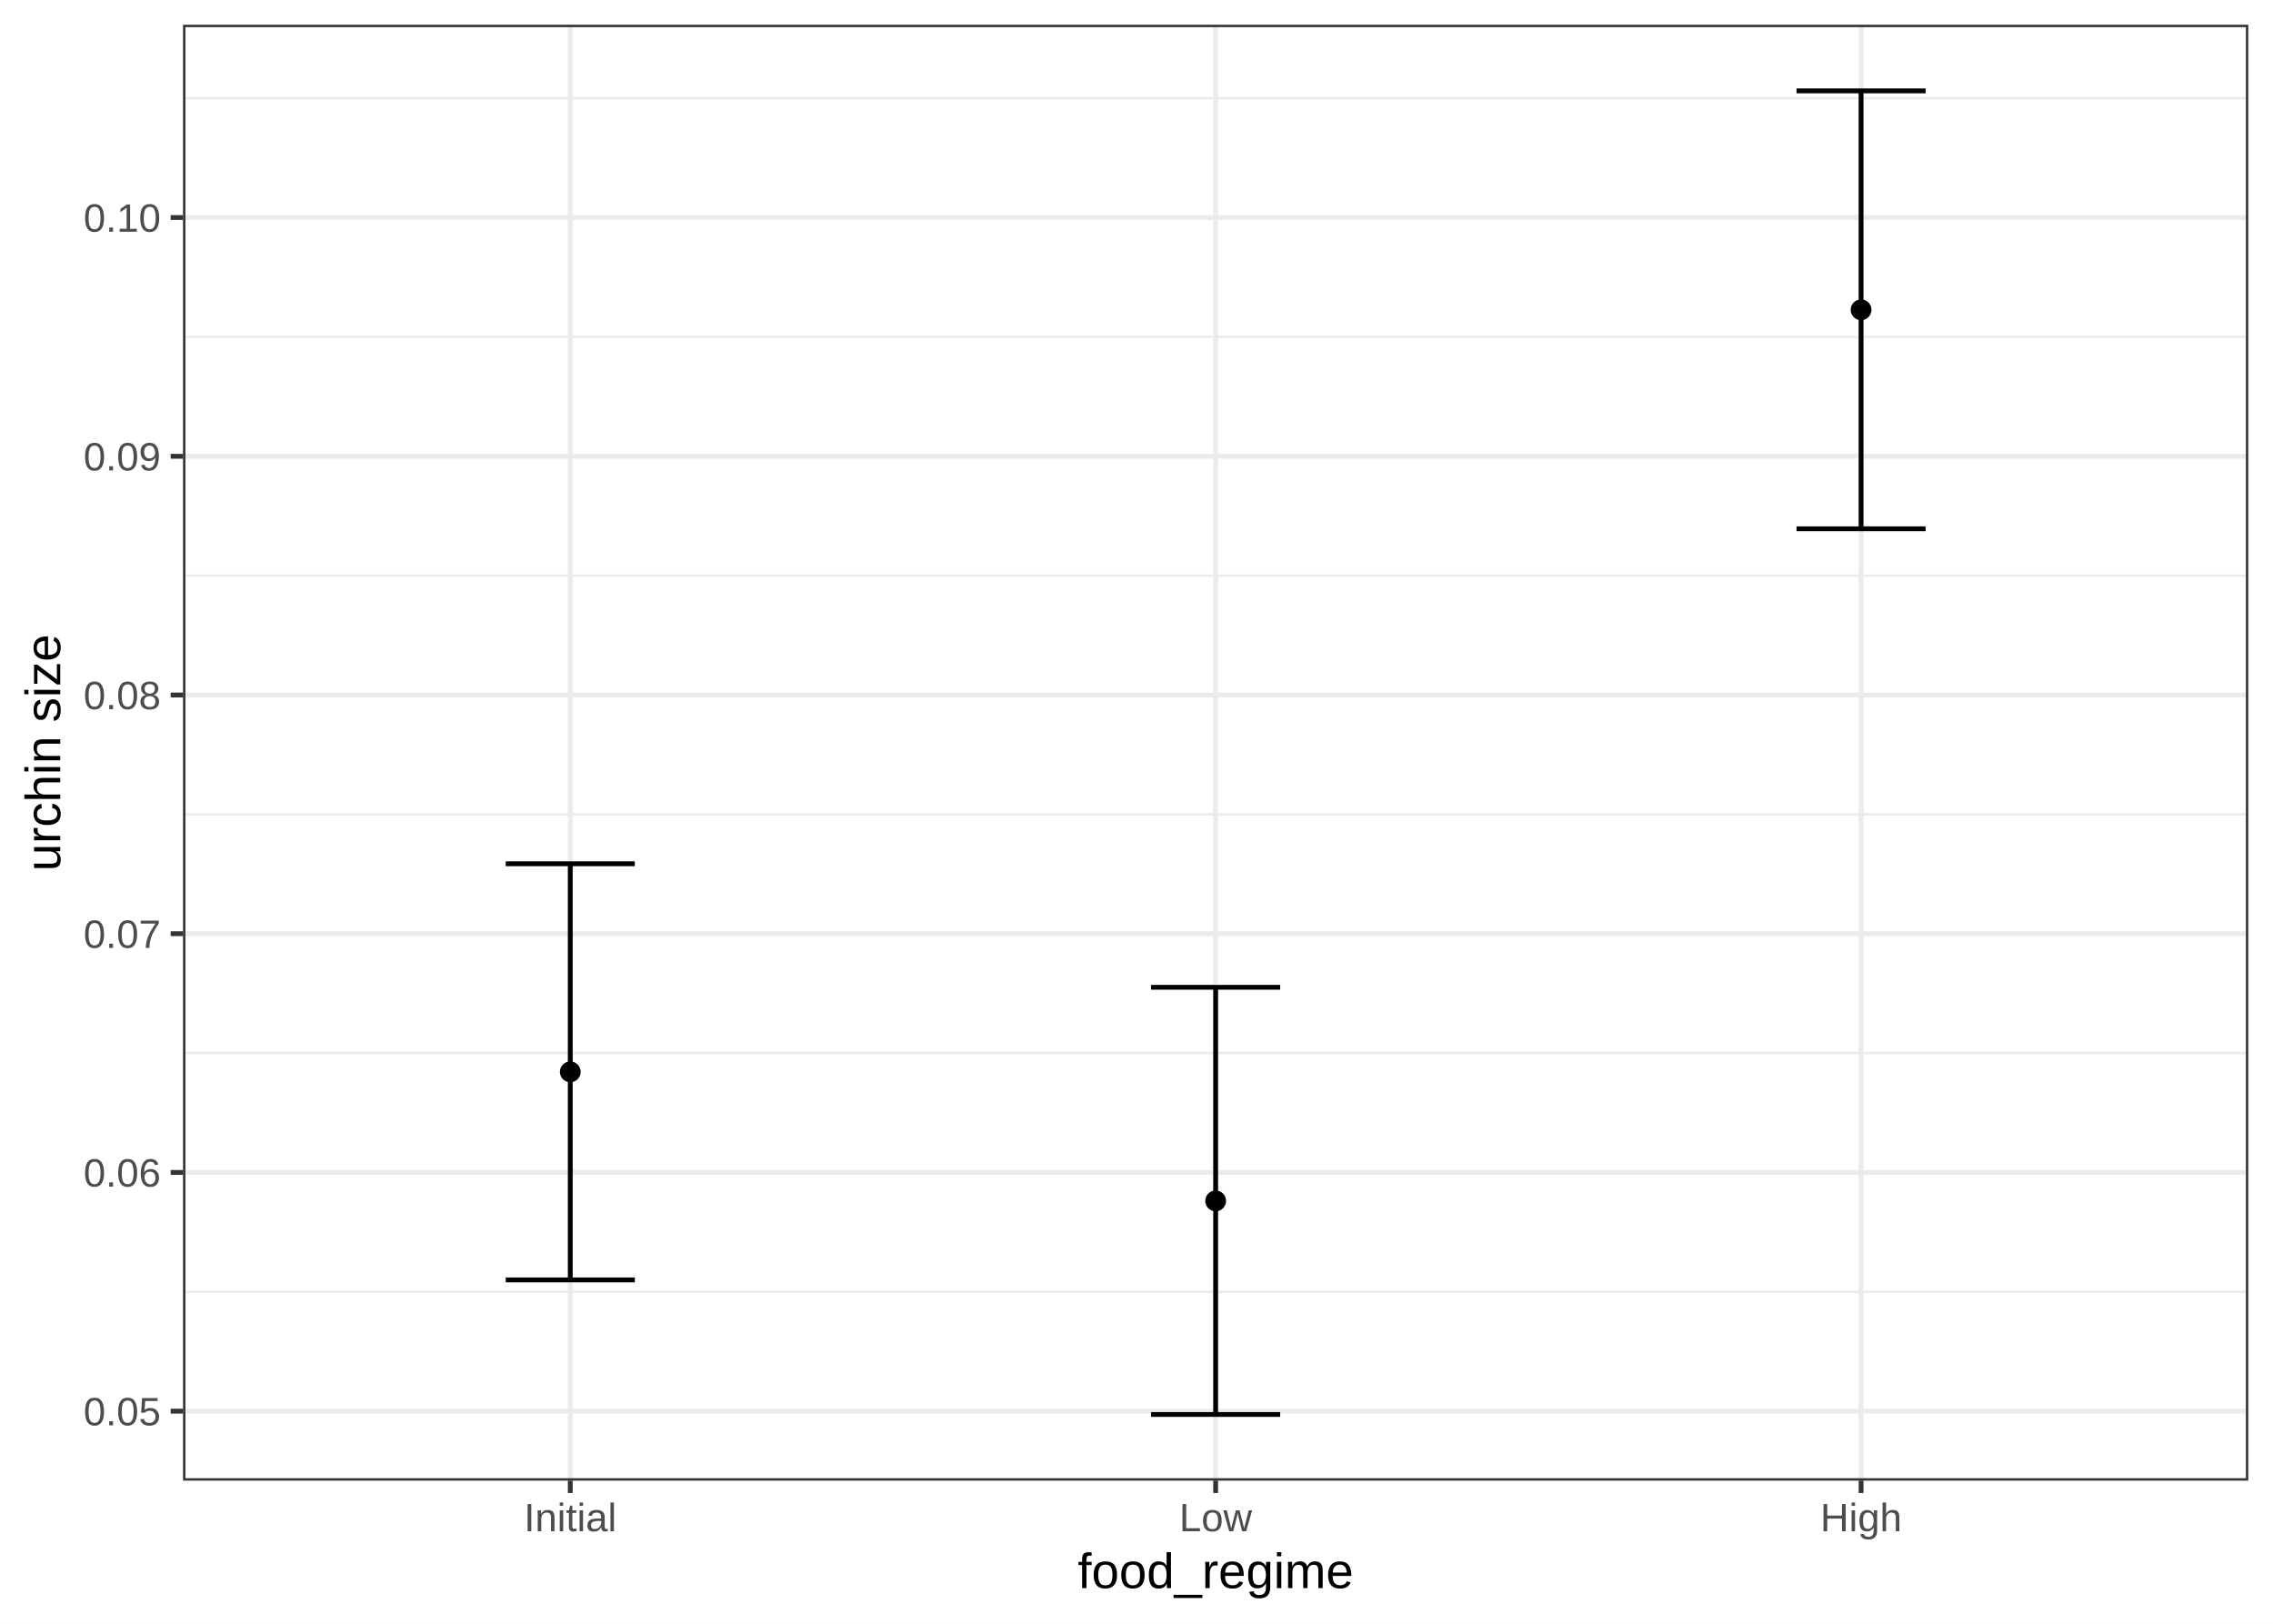
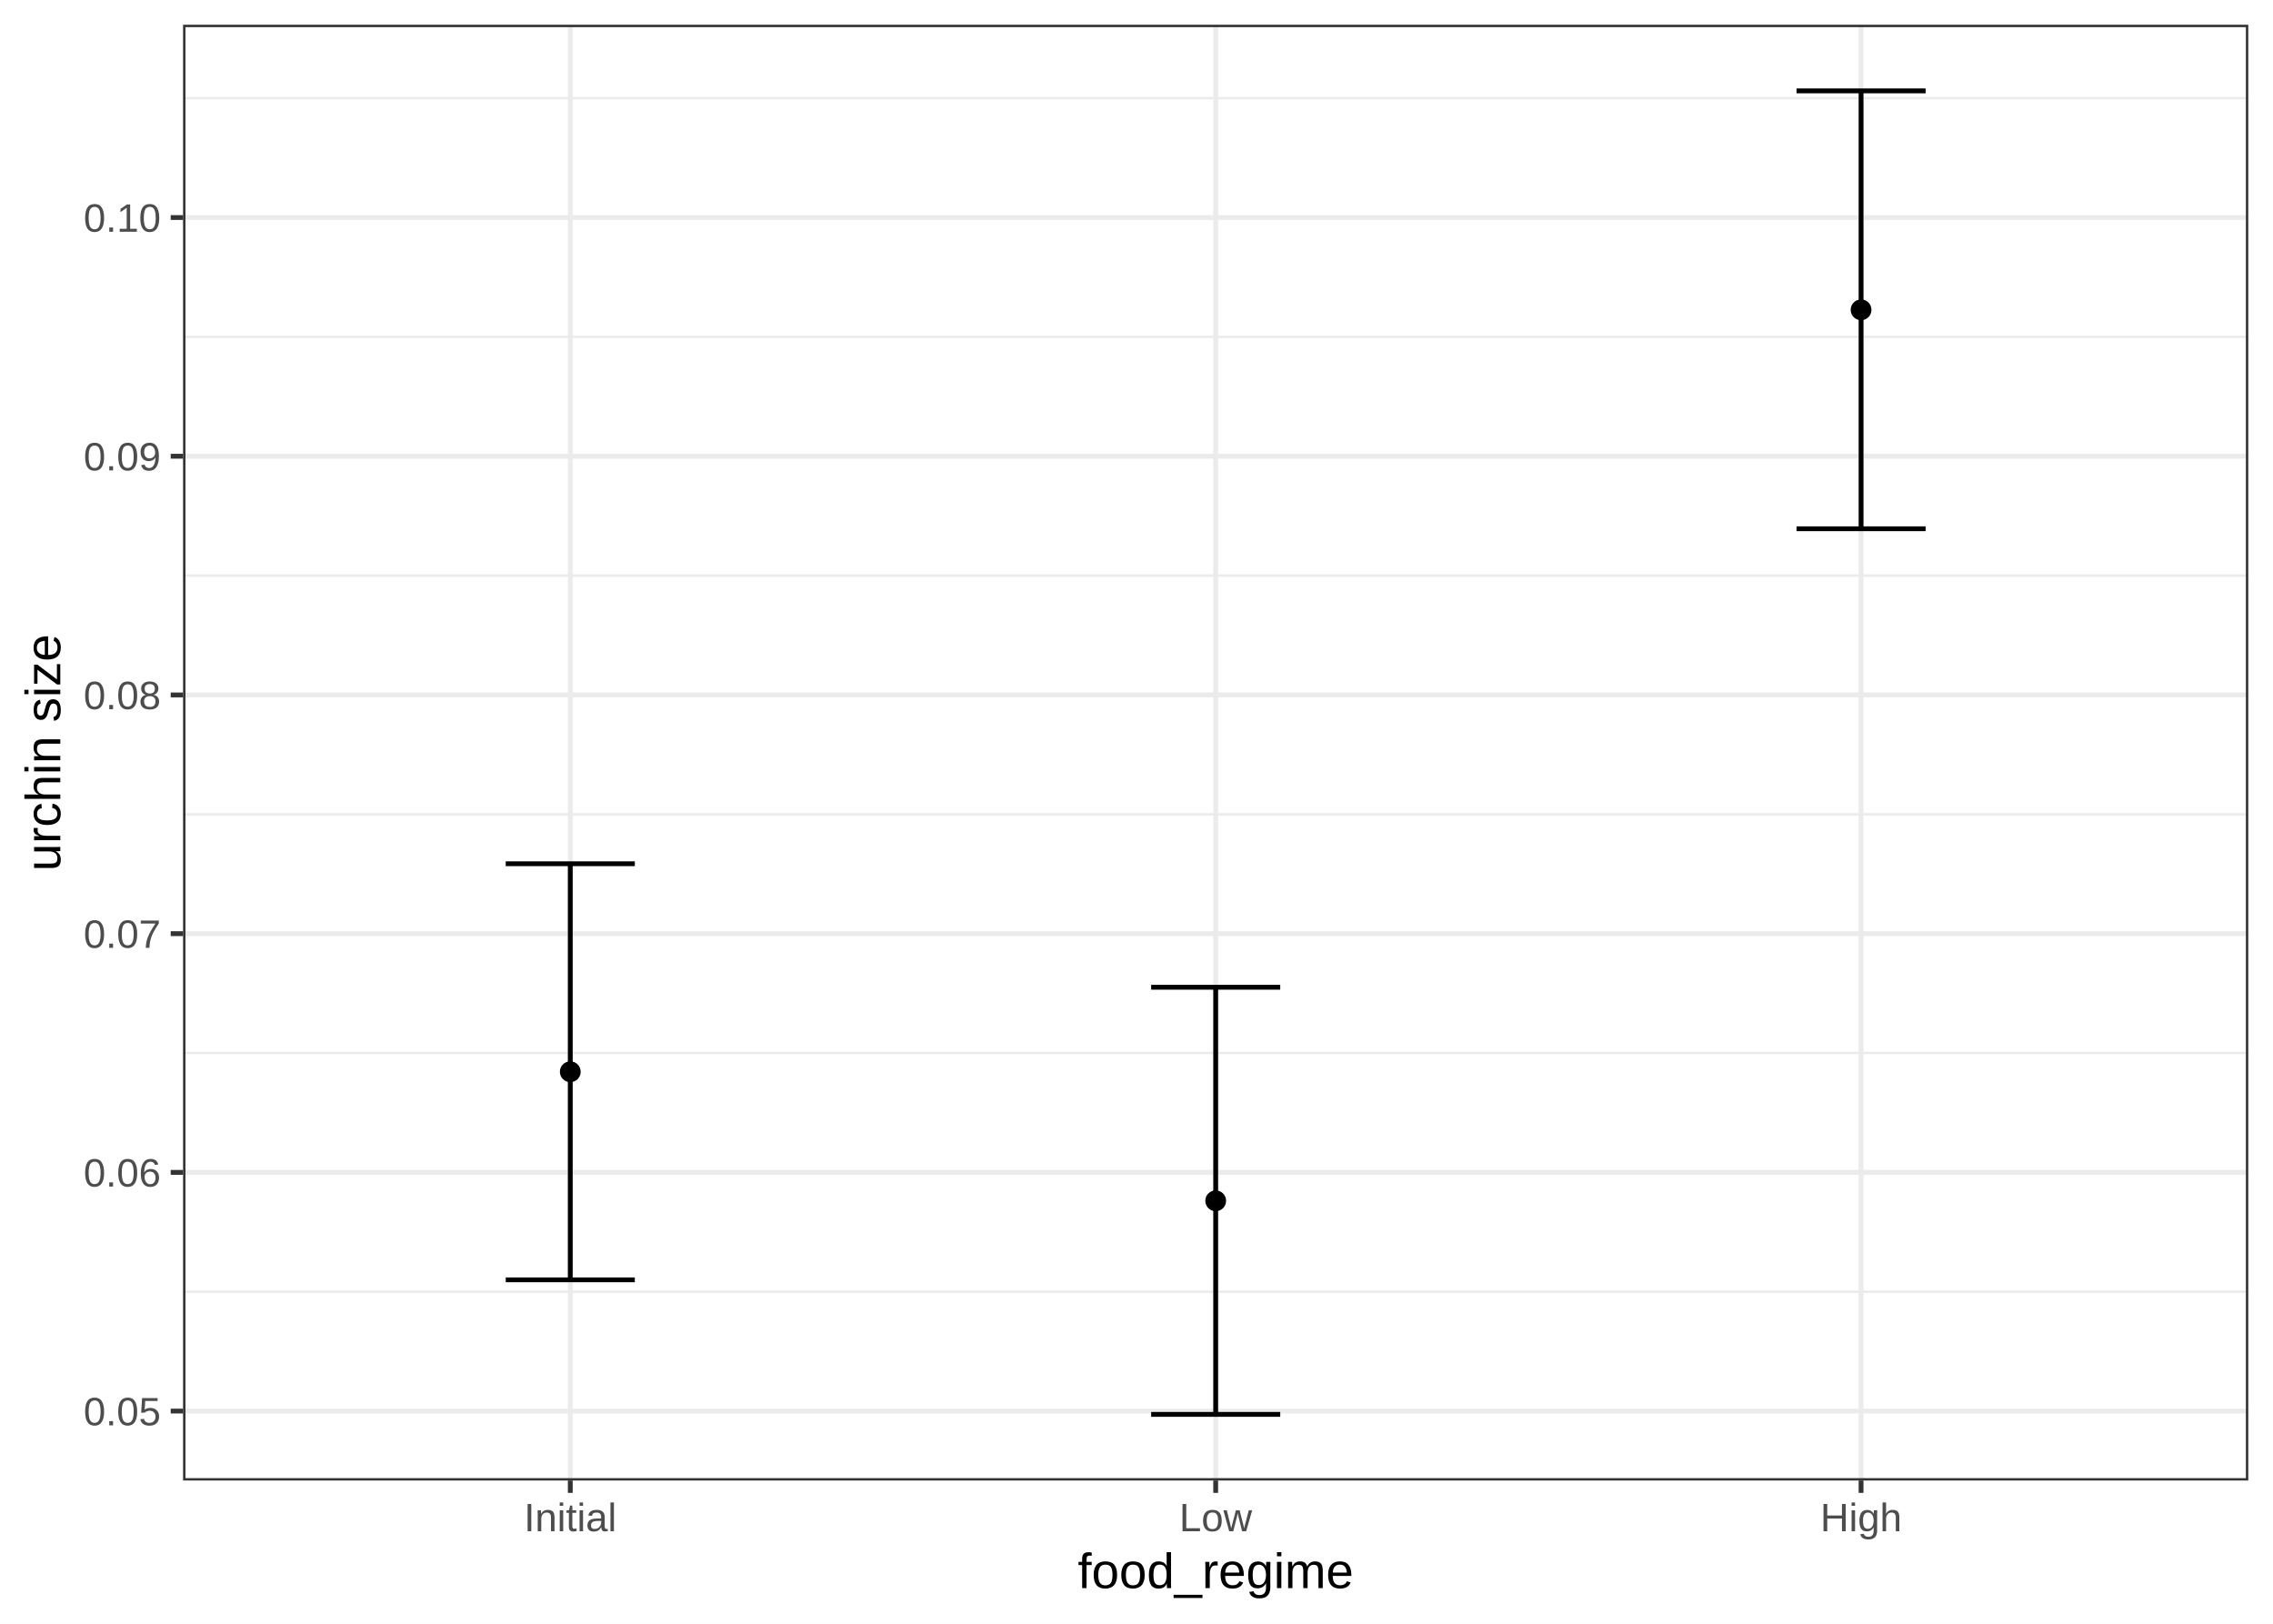
<svg xmlns="http://www.w3.org/2000/svg" class="svglite" width="504.00pt" height="360.00pt" viewBox="0 0 504.00 360.00">
  <defs>
    <style type="text/css">
    .svglite line, .svglite polyline, .svglite polygon, .svglite path, .svglite rect, .svglite circle {
      fill: none;
      stroke: #000000;
      stroke-linecap: round;
      stroke-linejoin: round;
      stroke-miterlimit: 10.00;
    }
  </style>
  </defs>
  <rect width="100%" height="100%" style="stroke: none; fill: none;" />
  <defs>
    <clipPath id="cpMC4wMHw1MDQuMDB8MC4wMHwzNjAuMDA=">
      <rect x="0.00" y="0.00" width="504.00" height="360.00" />
    </clipPath>
  </defs>
  <g clip-path="url(#cpMC4wMHw1MDQuMDB8MC4wMHwzNjAuMDA=)">
    <rect x="0.00" y="0.00" width="504.00" height="360.00" style="stroke-width: 1.07; stroke: #FFFFFF; fill: #FFFFFF;" />
  </g>
  <defs>
-     <clipPath id="cpNDAuNTh8NDk4LjUyfDUuNDh8MzI4LjI3">
-       <rect x="40.58" y="5.48" width="457.94" height="322.79" />
+     <clipPath id="cpNDAuNTl8NDk4LjUyfDUuNDh8MzI4LjI1">
+       <rect x="40.59" y="5.48" width="457.93" height="322.77" />
    </clipPath>
  </defs>
-   <g clip-path="url(#cpNDAuNTh8NDk4LjUyfDUuNDh8MzI4LjI3)">
-     <rect x="40.58" y="5.48" width="457.94" height="322.79" style="stroke-width: 1.07; stroke: none; fill: #FFFFFF;" />
-     <polyline points="40.58,286.41 498.52,286.41 " style="stroke-width: 0.53; stroke: #EBEBEB; stroke-linecap: butt;" />
-     <polyline points="40.58,233.48 498.52,233.48 " style="stroke-width: 0.53; stroke: #EBEBEB; stroke-linecap: butt;" />
-     <polyline points="40.58,180.55 498.52,180.55 " style="stroke-width: 0.53; stroke: #EBEBEB; stroke-linecap: butt;" />
-     <polyline points="40.58,127.62 498.52,127.62 " style="stroke-width: 0.53; stroke: #EBEBEB; stroke-linecap: butt;" />
-     <polyline points="40.58,74.69 498.52,74.69 " style="stroke-width: 0.53; stroke: #EBEBEB; stroke-linecap: butt;" />
-     <polyline points="40.58,21.76 498.52,21.76 " style="stroke-width: 0.53; stroke: #EBEBEB; stroke-linecap: butt;" />
-     <polyline points="40.58,312.87 498.52,312.87 " style="stroke-width: 1.07; stroke: #EBEBEB; stroke-linecap: butt;" />
-     <polyline points="40.58,259.94 498.52,259.94 " style="stroke-width: 1.07; stroke: #EBEBEB; stroke-linecap: butt;" />
-     <polyline points="40.58,207.01 498.52,207.01 " style="stroke-width: 1.07; stroke: #EBEBEB; stroke-linecap: butt;" />
-     <polyline points="40.58,154.09 498.52,154.09 " style="stroke-width: 1.07; stroke: #EBEBEB; stroke-linecap: butt;" />
-     <polyline points="40.58,101.16 498.52,101.16 " style="stroke-width: 1.07; stroke: #EBEBEB; stroke-linecap: butt;" />
-     <polyline points="40.58,48.23 498.52,48.23 " style="stroke-width: 1.07; stroke: #EBEBEB; stroke-linecap: butt;" />
-     <polyline points="126.45,328.27 126.45,5.48 " style="stroke-width: 1.07; stroke: #EBEBEB; stroke-linecap: butt;" />
-     <polyline points="269.55,328.27 269.55,5.48 " style="stroke-width: 1.07; stroke: #EBEBEB; stroke-linecap: butt;" />
-     <polyline points="412.66,328.27 412.66,5.48 " style="stroke-width: 1.07; stroke: #EBEBEB; stroke-linecap: butt;" />
-     <circle cx="126.45" cy="237.64" r="1.95" style="stroke-width: 0.71; fill: #000000;" />
-     <circle cx="269.55" cy="266.25" r="1.95" style="stroke-width: 0.71; fill: #000000;" />
+   <g clip-path="url(#cpNDAuNTl8NDk4LjUyfDUuNDh8MzI4LjI1)">
+     <rect x="40.59" y="5.48" width="457.93" height="322.77" style="stroke-width: 1.07; stroke: none; fill: #FFFFFF;" />
+     <polyline points="40.59,286.39 498.52,286.39 " style="stroke-width: 0.53; stroke: #EBEBEB; stroke-linecap: butt;" />
+     <polyline points="40.59,233.46 498.52,233.46 " style="stroke-width: 0.53; stroke: #EBEBEB; stroke-linecap: butt;" />
+     <polyline points="40.59,180.54 498.52,180.54 " style="stroke-width: 0.53; stroke: #EBEBEB; stroke-linecap: butt;" />
+     <polyline points="40.59,127.61 498.52,127.61 " style="stroke-width: 0.53; stroke: #EBEBEB; stroke-linecap: butt;" />
+     <polyline points="40.59,74.69 498.52,74.69 " style="stroke-width: 0.53; stroke: #EBEBEB; stroke-linecap: butt;" />
+     <polyline points="40.59,21.76 498.52,21.76 " style="stroke-width: 0.53; stroke: #EBEBEB; stroke-linecap: butt;" />
+     <polyline points="40.59,312.85 498.52,312.85 " style="stroke-width: 1.07; stroke: #EBEBEB; stroke-linecap: butt;" />
+     <polyline points="40.59,259.93 498.52,259.93 " style="stroke-width: 1.07; stroke: #EBEBEB; stroke-linecap: butt;" />
+     <polyline points="40.59,207.00 498.52,207.00 " style="stroke-width: 1.07; stroke: #EBEBEB; stroke-linecap: butt;" />
+     <polyline points="40.59,154.08 498.52,154.08 " style="stroke-width: 1.07; stroke: #EBEBEB; stroke-linecap: butt;" />
+     <polyline points="40.59,101.15 498.52,101.15 " style="stroke-width: 1.07; stroke: #EBEBEB; stroke-linecap: butt;" />
+     <polyline points="40.59,48.23 498.52,48.23 " style="stroke-width: 1.07; stroke: #EBEBEB; stroke-linecap: butt;" />
+     <polyline points="126.45,328.25 126.45,5.48 " style="stroke-width: 1.07; stroke: #EBEBEB; stroke-linecap: butt;" />
+     <polyline points="269.56,328.25 269.56,5.48 " style="stroke-width: 1.07; stroke: #EBEBEB; stroke-linecap: butt;" />
+     <polyline points="412.66,328.25 412.66,5.48 " style="stroke-width: 1.07; stroke: #EBEBEB; stroke-linecap: butt;" />
+     <circle cx="126.45" cy="237.62" r="1.95" style="stroke-width: 0.71; fill: #000000;" />
+     <circle cx="269.56" cy="266.23" r="1.95" style="stroke-width: 0.71; fill: #000000;" />
    <circle cx="412.66" cy="68.69" r="1.95" style="stroke-width: 0.71; fill: #000000;" />
-     <polyline points="112.14,191.51 140.76,191.51 " style="stroke-width: 1.07; stroke-linecap: butt;" />
-     <polyline points="126.45,191.51 126.45,283.77 " style="stroke-width: 1.07; stroke-linecap: butt;" />
-     <polyline points="112.14,283.77 140.76,283.77 " style="stroke-width: 1.07; stroke-linecap: butt;" />
-     <polyline points="255.24,218.89 283.86,218.89 " style="stroke-width: 1.07; stroke-linecap: butt;" />
-     <polyline points="269.55,218.89 269.55,313.60 " style="stroke-width: 1.07; stroke-linecap: butt;" />
-     <polyline points="255.24,313.60 283.86,313.60 " style="stroke-width: 1.07; stroke-linecap: butt;" />
+     <polyline points="112.14,191.50 140.76,191.50 " style="stroke-width: 1.07; stroke-linecap: butt;" />
+     <polyline points="126.45,191.50 126.45,283.75 " style="stroke-width: 1.07; stroke-linecap: butt;" />
+     <polyline points="112.14,283.75 140.76,283.75 " style="stroke-width: 1.07; stroke-linecap: butt;" />
+     <polyline points="255.25,218.88 283.87,218.88 " style="stroke-width: 1.07; stroke-linecap: butt;" />
+     <polyline points="269.56,218.88 269.56,313.58 " style="stroke-width: 1.07; stroke-linecap: butt;" />
+     <polyline points="255.25,313.58 283.87,313.58 " style="stroke-width: 1.07; stroke-linecap: butt;" />
    <polyline points="398.35,20.15 426.97,20.15 " style="stroke-width: 1.07; stroke-linecap: butt;" />
-     <polyline points="412.66,20.15 412.66,117.24 " style="stroke-width: 1.07; stroke-linecap: butt;" />
-     <polyline points="398.35,117.24 426.97,117.24 " style="stroke-width: 1.07; stroke-linecap: butt;" />
-     <rect x="40.58" y="5.48" width="457.94" height="322.79" style="stroke-width: 1.07; stroke: #333333;" />
+     <polyline points="412.66,20.15 412.66,117.23 " style="stroke-width: 1.07; stroke-linecap: butt;" />
+     <polyline points="398.35,117.23 426.97,117.23 " style="stroke-width: 1.07; stroke-linecap: butt;" />
+     <rect x="40.59" y="5.48" width="457.93" height="322.77" style="stroke-width: 1.07; stroke: #333333;" />
  </g>
  <g clip-path="url(#cpMC4wMHw1MDQuMDB8MC4wMHwzNjAuMDA=)">
-     <text x="35.65" y="316.02" text-anchor="end" style="font-size: 8.80px; fill: #4D4D4D; font-family: Arial;" textLength="17.14px" lengthAdjust="spacingAndGlyphs">0.05</text>
-     <text x="35.65" y="263.09" text-anchor="end" style="font-size: 8.80px; fill: #4D4D4D; font-family: Arial;" textLength="17.14px" lengthAdjust="spacingAndGlyphs">0.06</text>
-     <text x="35.65" y="210.16" text-anchor="end" style="font-size: 8.80px; fill: #4D4D4D; font-family: Arial;" textLength="17.14px" lengthAdjust="spacingAndGlyphs">0.07</text>
-     <text x="35.65" y="157.24" text-anchor="end" style="font-size: 8.80px; fill: #4D4D4D; font-family: Arial;" textLength="17.14px" lengthAdjust="spacingAndGlyphs">0.08</text>
-     <text x="35.65" y="104.31" text-anchor="end" style="font-size: 8.80px; fill: #4D4D4D; font-family: Arial;" textLength="17.14px" lengthAdjust="spacingAndGlyphs">0.09</text>
-     <text x="35.65" y="51.38" text-anchor="end" style="font-size: 8.80px; fill: #4D4D4D; font-family: Arial;" textLength="17.14px" lengthAdjust="spacingAndGlyphs">0.10</text>
-     <polyline points="37.84,312.87 40.58,312.87 " style="stroke-width: 1.07; stroke: #333333; stroke-linecap: butt;" />
-     <polyline points="37.84,259.94 40.58,259.94 " style="stroke-width: 1.07; stroke: #333333; stroke-linecap: butt;" />
-     <polyline points="37.84,207.01 40.58,207.01 " style="stroke-width: 1.07; stroke: #333333; stroke-linecap: butt;" />
-     <polyline points="37.84,154.09 40.58,154.09 " style="stroke-width: 1.07; stroke: #333333; stroke-linecap: butt;" />
-     <polyline points="37.84,101.16 40.58,101.16 " style="stroke-width: 1.07; stroke: #333333; stroke-linecap: butt;" />
-     <polyline points="37.84,48.23 40.58,48.23 " style="stroke-width: 1.07; stroke: #333333; stroke-linecap: butt;" />
-     <polyline points="126.45,331.01 126.45,328.27 " style="stroke-width: 1.07; stroke: #333333; stroke-linecap: butt;" />
-     <polyline points="269.55,331.01 269.55,328.27 " style="stroke-width: 1.07; stroke: #333333; stroke-linecap: butt;" />
-     <polyline points="412.66,331.01 412.66,328.27 " style="stroke-width: 1.07; stroke: #333333; stroke-linecap: butt;" />
-     <text x="126.45" y="339.50" text-anchor="middle" style="font-size: 8.80px; fill: #4D4D4D; font-family: Arial;" textLength="20.54px" lengthAdjust="spacingAndGlyphs">Initial</text>
-     <text x="269.55" y="339.50" text-anchor="middle" style="font-size: 8.80px; fill: #4D4D4D; font-family: Arial;" textLength="16.14px" lengthAdjust="spacingAndGlyphs">Low</text>
-     <text x="412.66" y="339.50" text-anchor="middle" style="font-size: 8.80px; fill: #4D4D4D; font-family: Arial;" textLength="18.09px" lengthAdjust="spacingAndGlyphs">High</text>
-     <text x="269.55" y="352.10" text-anchor="middle" style="font-size: 11.00px; font-family: Arial;" textLength="61.17px" lengthAdjust="spacingAndGlyphs">food_regime</text>
-     <text transform="translate(13.36,166.88) rotate(-90)" text-anchor="middle" style="font-size: 11.00px; font-family: Arial;" textLength="52.59px" lengthAdjust="spacingAndGlyphs">urchin size</text>
+     <text x="35.66" y="316.01" text-anchor="end" style="font-size: 8.80px; fill: #4D4D4D; font-family: Arial;" textLength="17.13px" lengthAdjust="spacingAndGlyphs">0.05</text>
+     <text x="35.66" y="263.08" text-anchor="end" style="font-size: 8.80px; fill: #4D4D4D; font-family: Arial;" textLength="17.13px" lengthAdjust="spacingAndGlyphs">0.06</text>
+     <text x="35.66" y="210.15" text-anchor="end" style="font-size: 8.80px; fill: #4D4D4D; font-family: Arial;" textLength="17.13px" lengthAdjust="spacingAndGlyphs">0.07</text>
+     <text x="35.66" y="157.23" text-anchor="end" style="font-size: 8.80px; fill: #4D4D4D; font-family: Arial;" textLength="17.13px" lengthAdjust="spacingAndGlyphs">0.08</text>
+     <text x="35.66" y="104.30" text-anchor="end" style="font-size: 8.80px; fill: #4D4D4D; font-family: Arial;" textLength="17.13px" lengthAdjust="spacingAndGlyphs">0.09</text>
+     <text x="35.66" y="51.38" text-anchor="end" style="font-size: 8.80px; fill: #4D4D4D; font-family: Arial;" textLength="17.13px" lengthAdjust="spacingAndGlyphs">0.10</text>
+     <polyline points="37.85,312.85 40.59,312.85 " style="stroke-width: 1.07; stroke: #333333; stroke-linecap: butt;" />
+     <polyline points="37.85,259.93 40.59,259.93 " style="stroke-width: 1.07; stroke: #333333; stroke-linecap: butt;" />
+     <polyline points="37.85,207.00 40.59,207.00 " style="stroke-width: 1.07; stroke: #333333; stroke-linecap: butt;" />
+     <polyline points="37.85,154.08 40.59,154.08 " style="stroke-width: 1.07; stroke: #333333; stroke-linecap: butt;" />
+     <polyline points="37.85,101.15 40.59,101.15 " style="stroke-width: 1.07; stroke: #333333; stroke-linecap: butt;" />
+     <polyline points="37.85,48.23 40.59,48.23 " style="stroke-width: 1.07; stroke: #333333; stroke-linecap: butt;" />
+     <polyline points="126.45,330.99 126.45,328.25 " style="stroke-width: 1.07; stroke: #333333; stroke-linecap: butt;" />
+     <polyline points="269.56,330.99 269.56,328.25 " style="stroke-width: 1.07; stroke: #333333; stroke-linecap: butt;" />
+     <polyline points="412.66,330.99 412.66,328.25 " style="stroke-width: 1.07; stroke: #333333; stroke-linecap: butt;" />
+     <text x="126.45" y="339.49" text-anchor="middle" style="font-size: 8.80px; fill: #4D4D4D; font-family: Arial;" textLength="20.53px" lengthAdjust="spacingAndGlyphs">Initial</text>
+     <text x="269.56" y="339.49" text-anchor="middle" style="font-size: 8.80px; fill: #4D4D4D; font-family: Arial;" textLength="16.14px" lengthAdjust="spacingAndGlyphs">Low</text>
+     <text x="412.66" y="339.49" text-anchor="middle" style="font-size: 8.80px; fill: #4D4D4D; font-family: Arial;" textLength="18.09px" lengthAdjust="spacingAndGlyphs">High</text>
+     <text x="269.56" y="352.10" text-anchor="middle" style="font-size: 11.00px; font-family: Arial;" textLength="61.16px" lengthAdjust="spacingAndGlyphs">food_regime</text>
+     <text transform="translate(13.37,166.87) rotate(-90)" text-anchor="middle" style="font-size: 11.00px; font-family: Arial;" textLength="52.58px" lengthAdjust="spacingAndGlyphs">urchin size</text>
  </g>
</svg>
